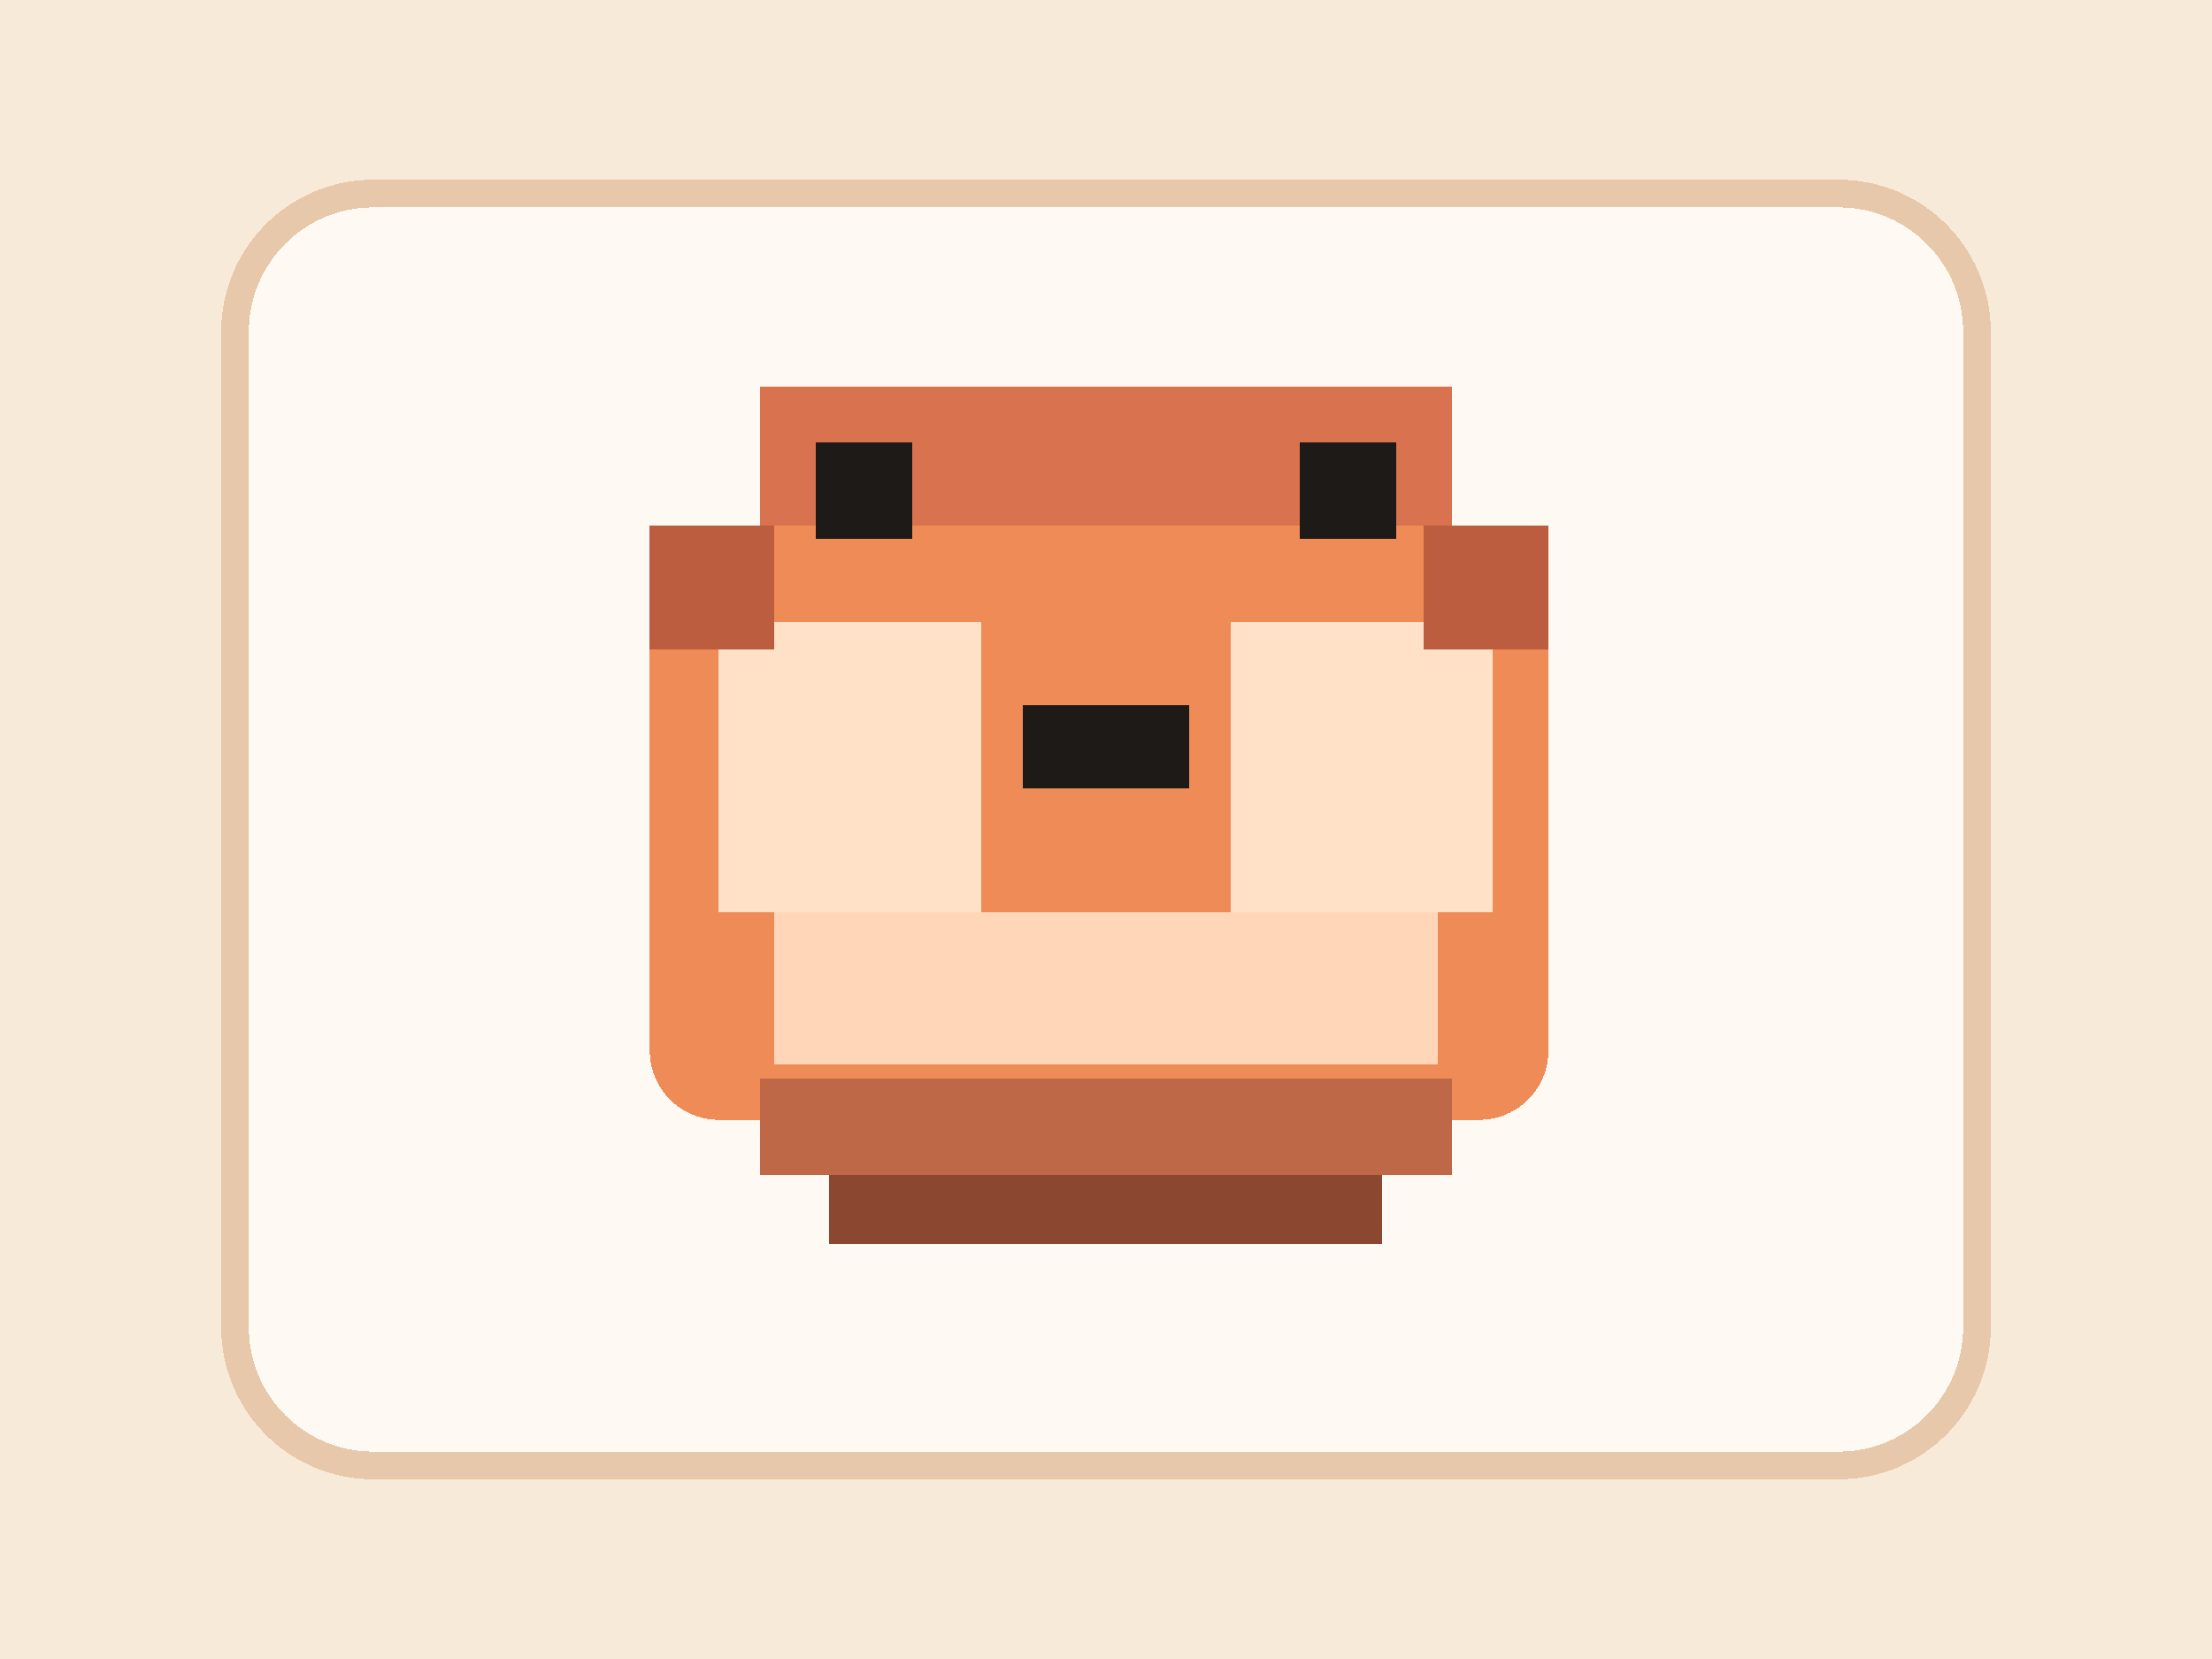
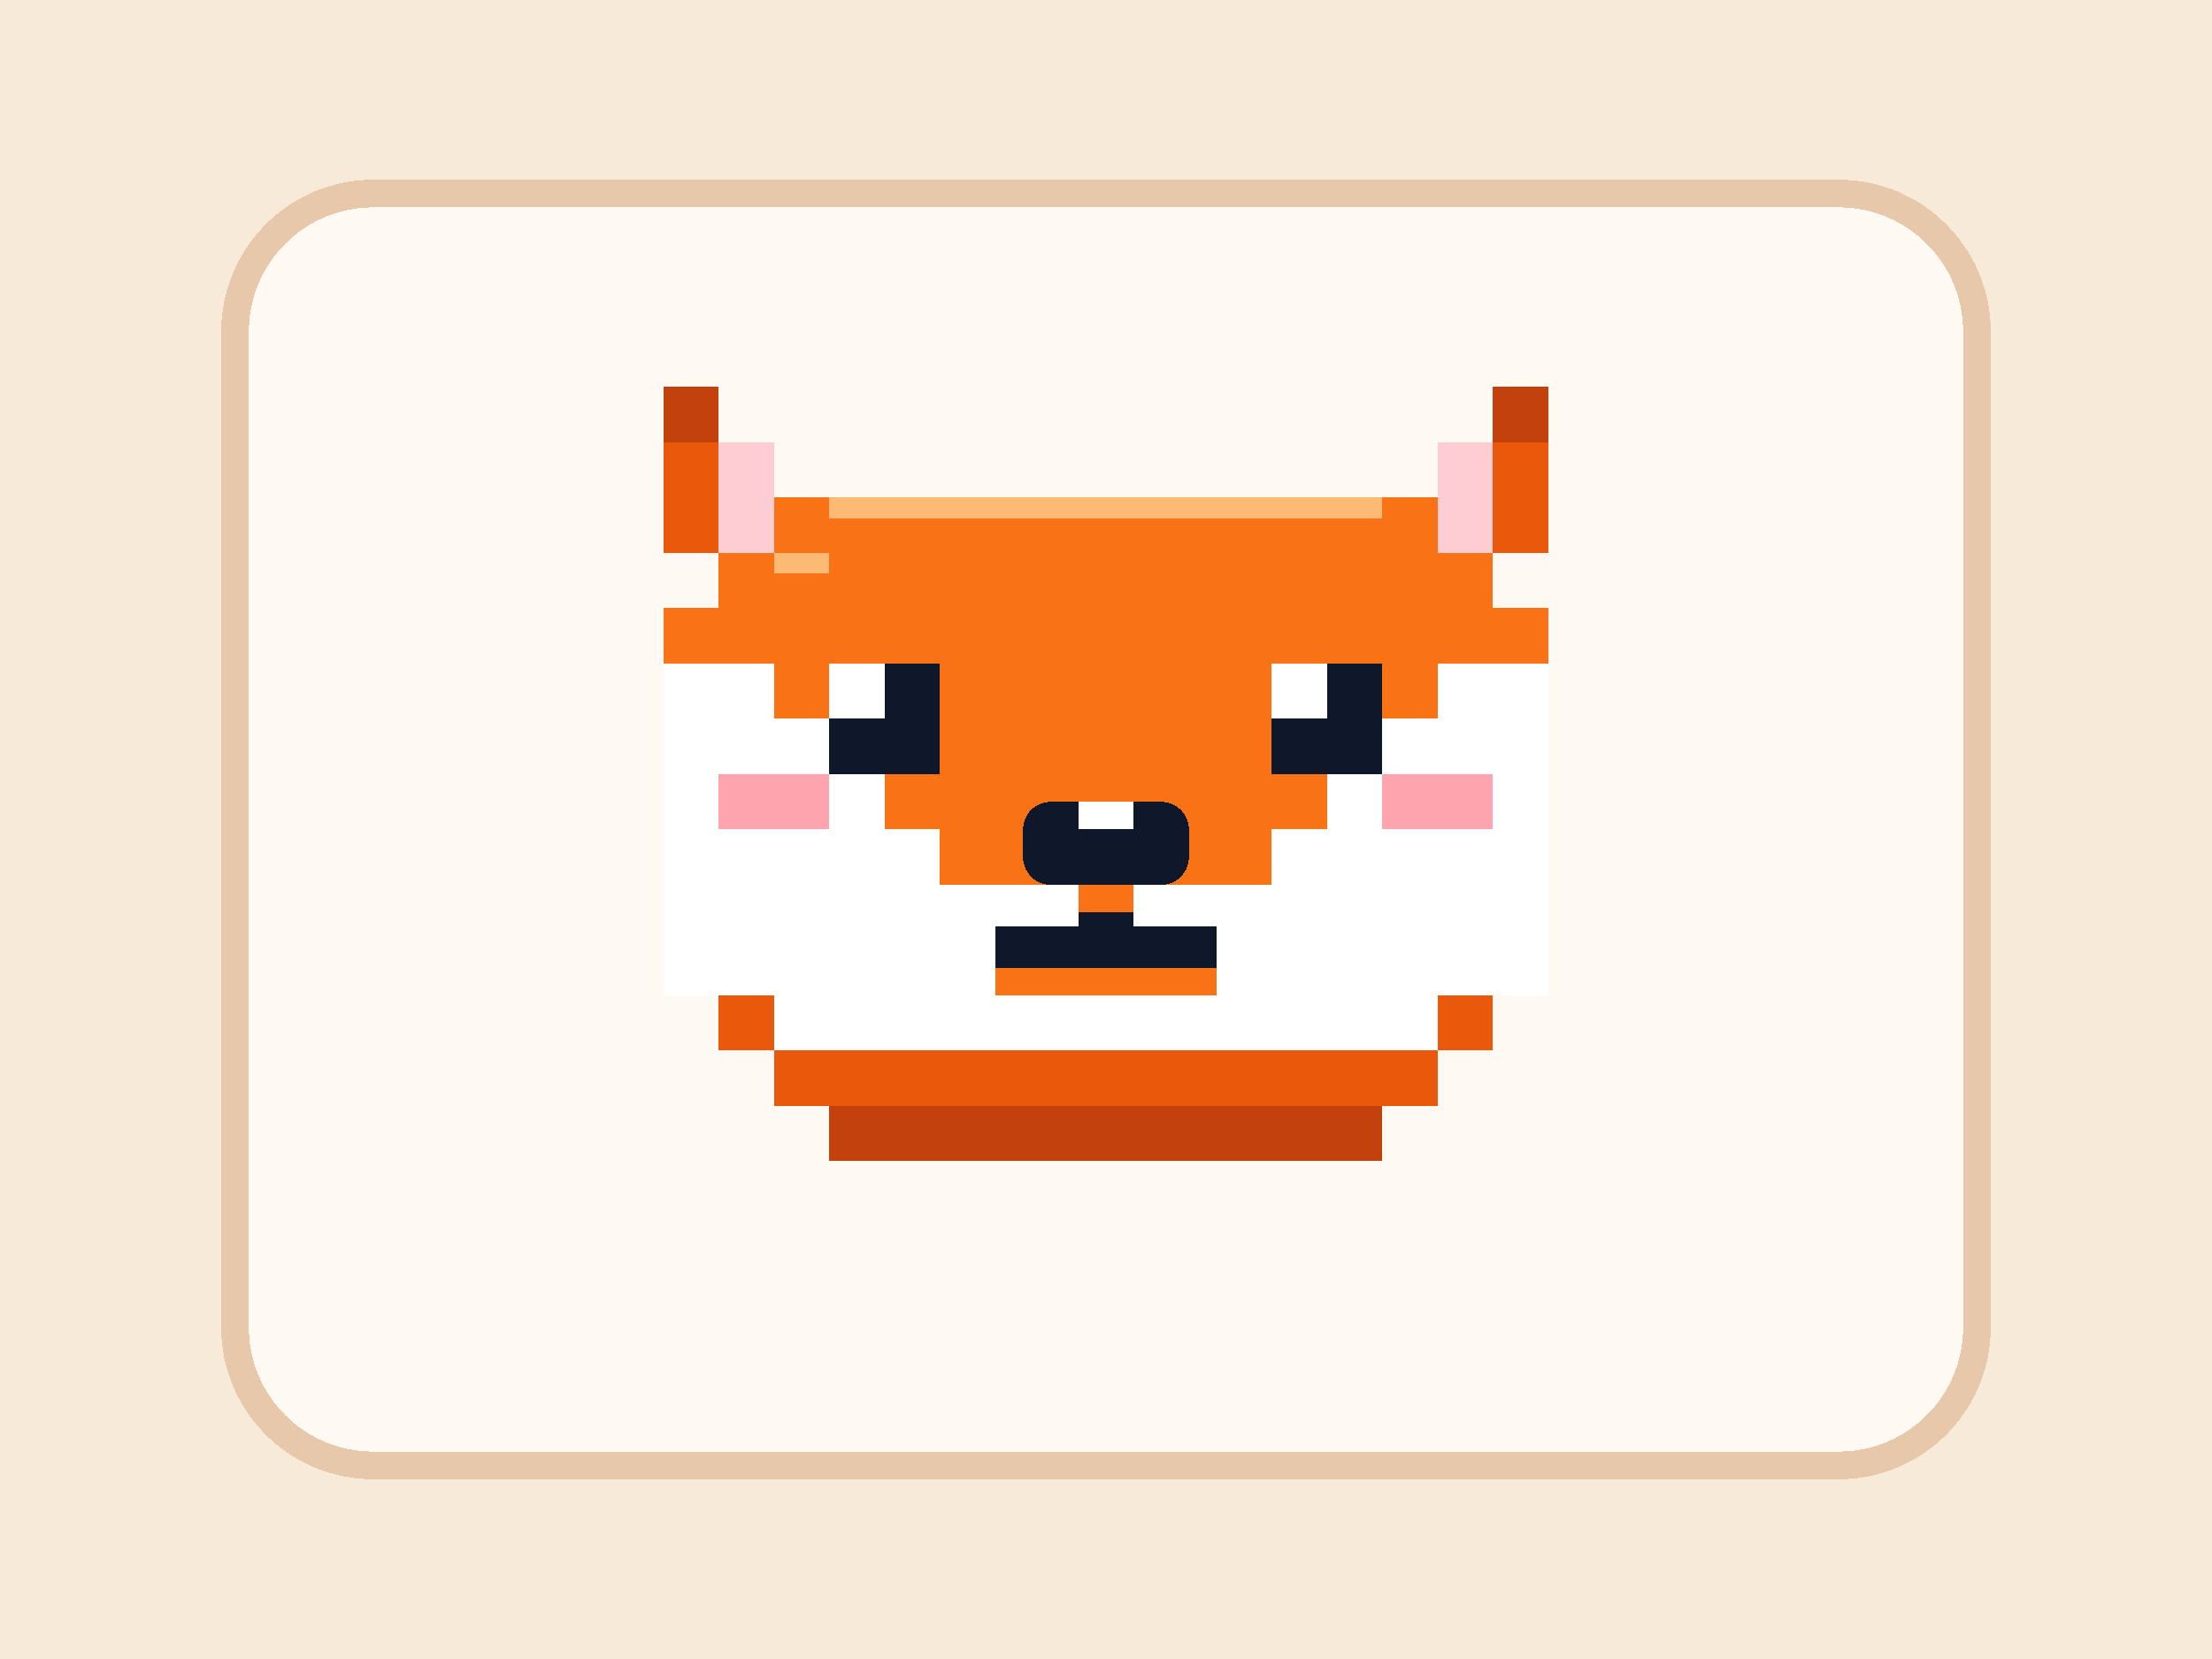
<svg xmlns="http://www.w3.org/2000/svg" viewBox="0 0 320 240" shape-rendering="crispEdges">
  <rect width="320" height="240" fill="#f8ead8" />
  <rect x="34" y="28" width="252" height="184" rx="20" fill="#fff9f3" stroke="#e7c8aa" stroke-width="4" />
-   <rect x="110" y="56" width="100" height="20" fill="#d9734f" />
-   <rect x="94" y="76" width="130" height="86" rx="10" fill="#ee8b57" />
-   <rect x="104" y="90" width="38" height="42" fill="#ffe1c8" />
-   <rect x="178" y="90" width="38" height="42" fill="#ffe1c8" />
-   <rect x="112" y="132" width="96" height="22" fill="#ffd7b8" />
-   <rect x="118" y="64" width="14" height="14" fill="#1d1a17" />
-   <rect x="188" y="64" width="14" height="14" fill="#1d1a17" />
-   <rect x="148" y="102" width="24" height="12" fill="#1d1a17" />
-   <rect x="94" y="76" width="18" height="18" fill="#bb5d3e" />
-   <rect x="206" y="76" width="18" height="18" fill="#bb5d3e" />
-   <rect x="110" y="156" width="100" height="14" fill="#be6847" />
-   <rect x="120" y="170" width="80" height="10" fill="#8b472f" />
+   <rect x="96" y="56" width="8" height="8" fill="#c2410c" />
+   <rect x="96" y="64" width="16" height="8" fill="#ea580c" />
+   <rect x="104" y="64" width="8" height="8" fill="#fecdd3" />
+   <rect x="96" y="72" width="24" height="8" fill="#ea580c" />
+   <rect x="104" y="72" width="16" height="8" fill="#fecdd3" />
+   <rect x="216" y="56" width="8" height="8" fill="#c2410c" />
+   <rect x="208" y="64" width="16" height="8" fill="#ea580c" />
+   <rect x="208" y="64" width="8" height="8" fill="#fecdd3" />
+   <rect x="200" y="72" width="24" height="8" fill="#ea580c" />
+   <rect x="200" y="72" width="16" height="8" fill="#fecdd3" />
+   <rect x="112" y="72" width="96" height="8" fill="#f97316" />
+   <rect x="104" y="80" width="112" height="8" fill="#f97316" />
+   <rect x="96" y="88" width="128" height="8" fill="#f97316" />
+   <rect x="120" y="72" width="80" height="3" fill="#fdba74" />
+   <rect x="112" y="80" width="8" height="3" fill="#fdba74" />
+   <rect x="96" y="96" width="128" height="8" fill="#f97316" />
+   <rect x="96" y="96" width="16" height="8" fill="#ffffff" />
+   <rect x="208" y="96" width="16" height="8" fill="#ffffff" />
+   <rect x="96" y="104" width="128" height="8" fill="#f97316" />
+   <rect x="96" y="104" width="24" height="8" fill="#ffffff" />
+   <rect x="200" y="104" width="24" height="8" fill="#ffffff" />
+   <rect x="96" y="112" width="128" height="8" fill="#f97316" />
+   <rect x="96" y="112" width="32" height="8" fill="#ffffff" />
+   <rect x="192" y="112" width="32" height="8" fill="#ffffff" />
+   <rect x="96" y="120" width="128" height="8" fill="#f97316" />
+   <rect x="96" y="120" width="40" height="8" fill="#ffffff" />
+   <rect x="184" y="120" width="40" height="8" fill="#ffffff" />
+   <rect x="96" y="128" width="128" height="8" fill="#f97316" />
+   <rect x="96" y="128" width="48" height="8" fill="#ffffff" />
+   <rect x="176" y="128" width="48" height="8" fill="#ffffff" />
+   <rect x="96" y="136" width="128" height="8" fill="#f97316" />
+   <rect x="96" y="136" width="48" height="8" fill="#ffffff" />
+   <rect x="176" y="136" width="48" height="8" fill="#ffffff" />
+   <rect x="104" y="144" width="112" height="8" fill="#ffffff" />
+   <rect x="104" y="144" width="8" height="8" fill="#ea580c" />
+   <rect x="208" y="144" width="8" height="8" fill="#ea580c" />
+   <rect x="112" y="152" width="96" height="8" fill="#ea580c" />
+   <rect x="120" y="160" width="80" height="8" fill="#c2410c" />
+   <rect x="120" y="96" width="16" height="16" fill="#0f172a" />
+   <rect x="120" y="96" width="8" height="8" fill="#ffffff" />
+   <rect x="184" y="96" width="16" height="16" fill="#0f172a" />
+   <rect x="184" y="96" width="8" height="8" fill="#ffffff" />
+   <rect x="104" y="112" width="16" height="8" fill="#fda4af" />
+   <rect x="200" y="112" width="16" height="8" fill="#fda4af" />
+   <rect x="148" y="116" width="24" height="12" rx="4" fill="#0f172a" />
+   <rect x="156" y="116" width="8" height="4" fill="#ffffff" />
+   <rect x="144" y="132" width="32" height="8" fill="#0f172a" />
+   <rect x="144" y="128" width="12" height="6" fill="#ffffff" />
+   <rect x="164" y="128" width="12" height="6" fill="#ffffff" />
</svg>
